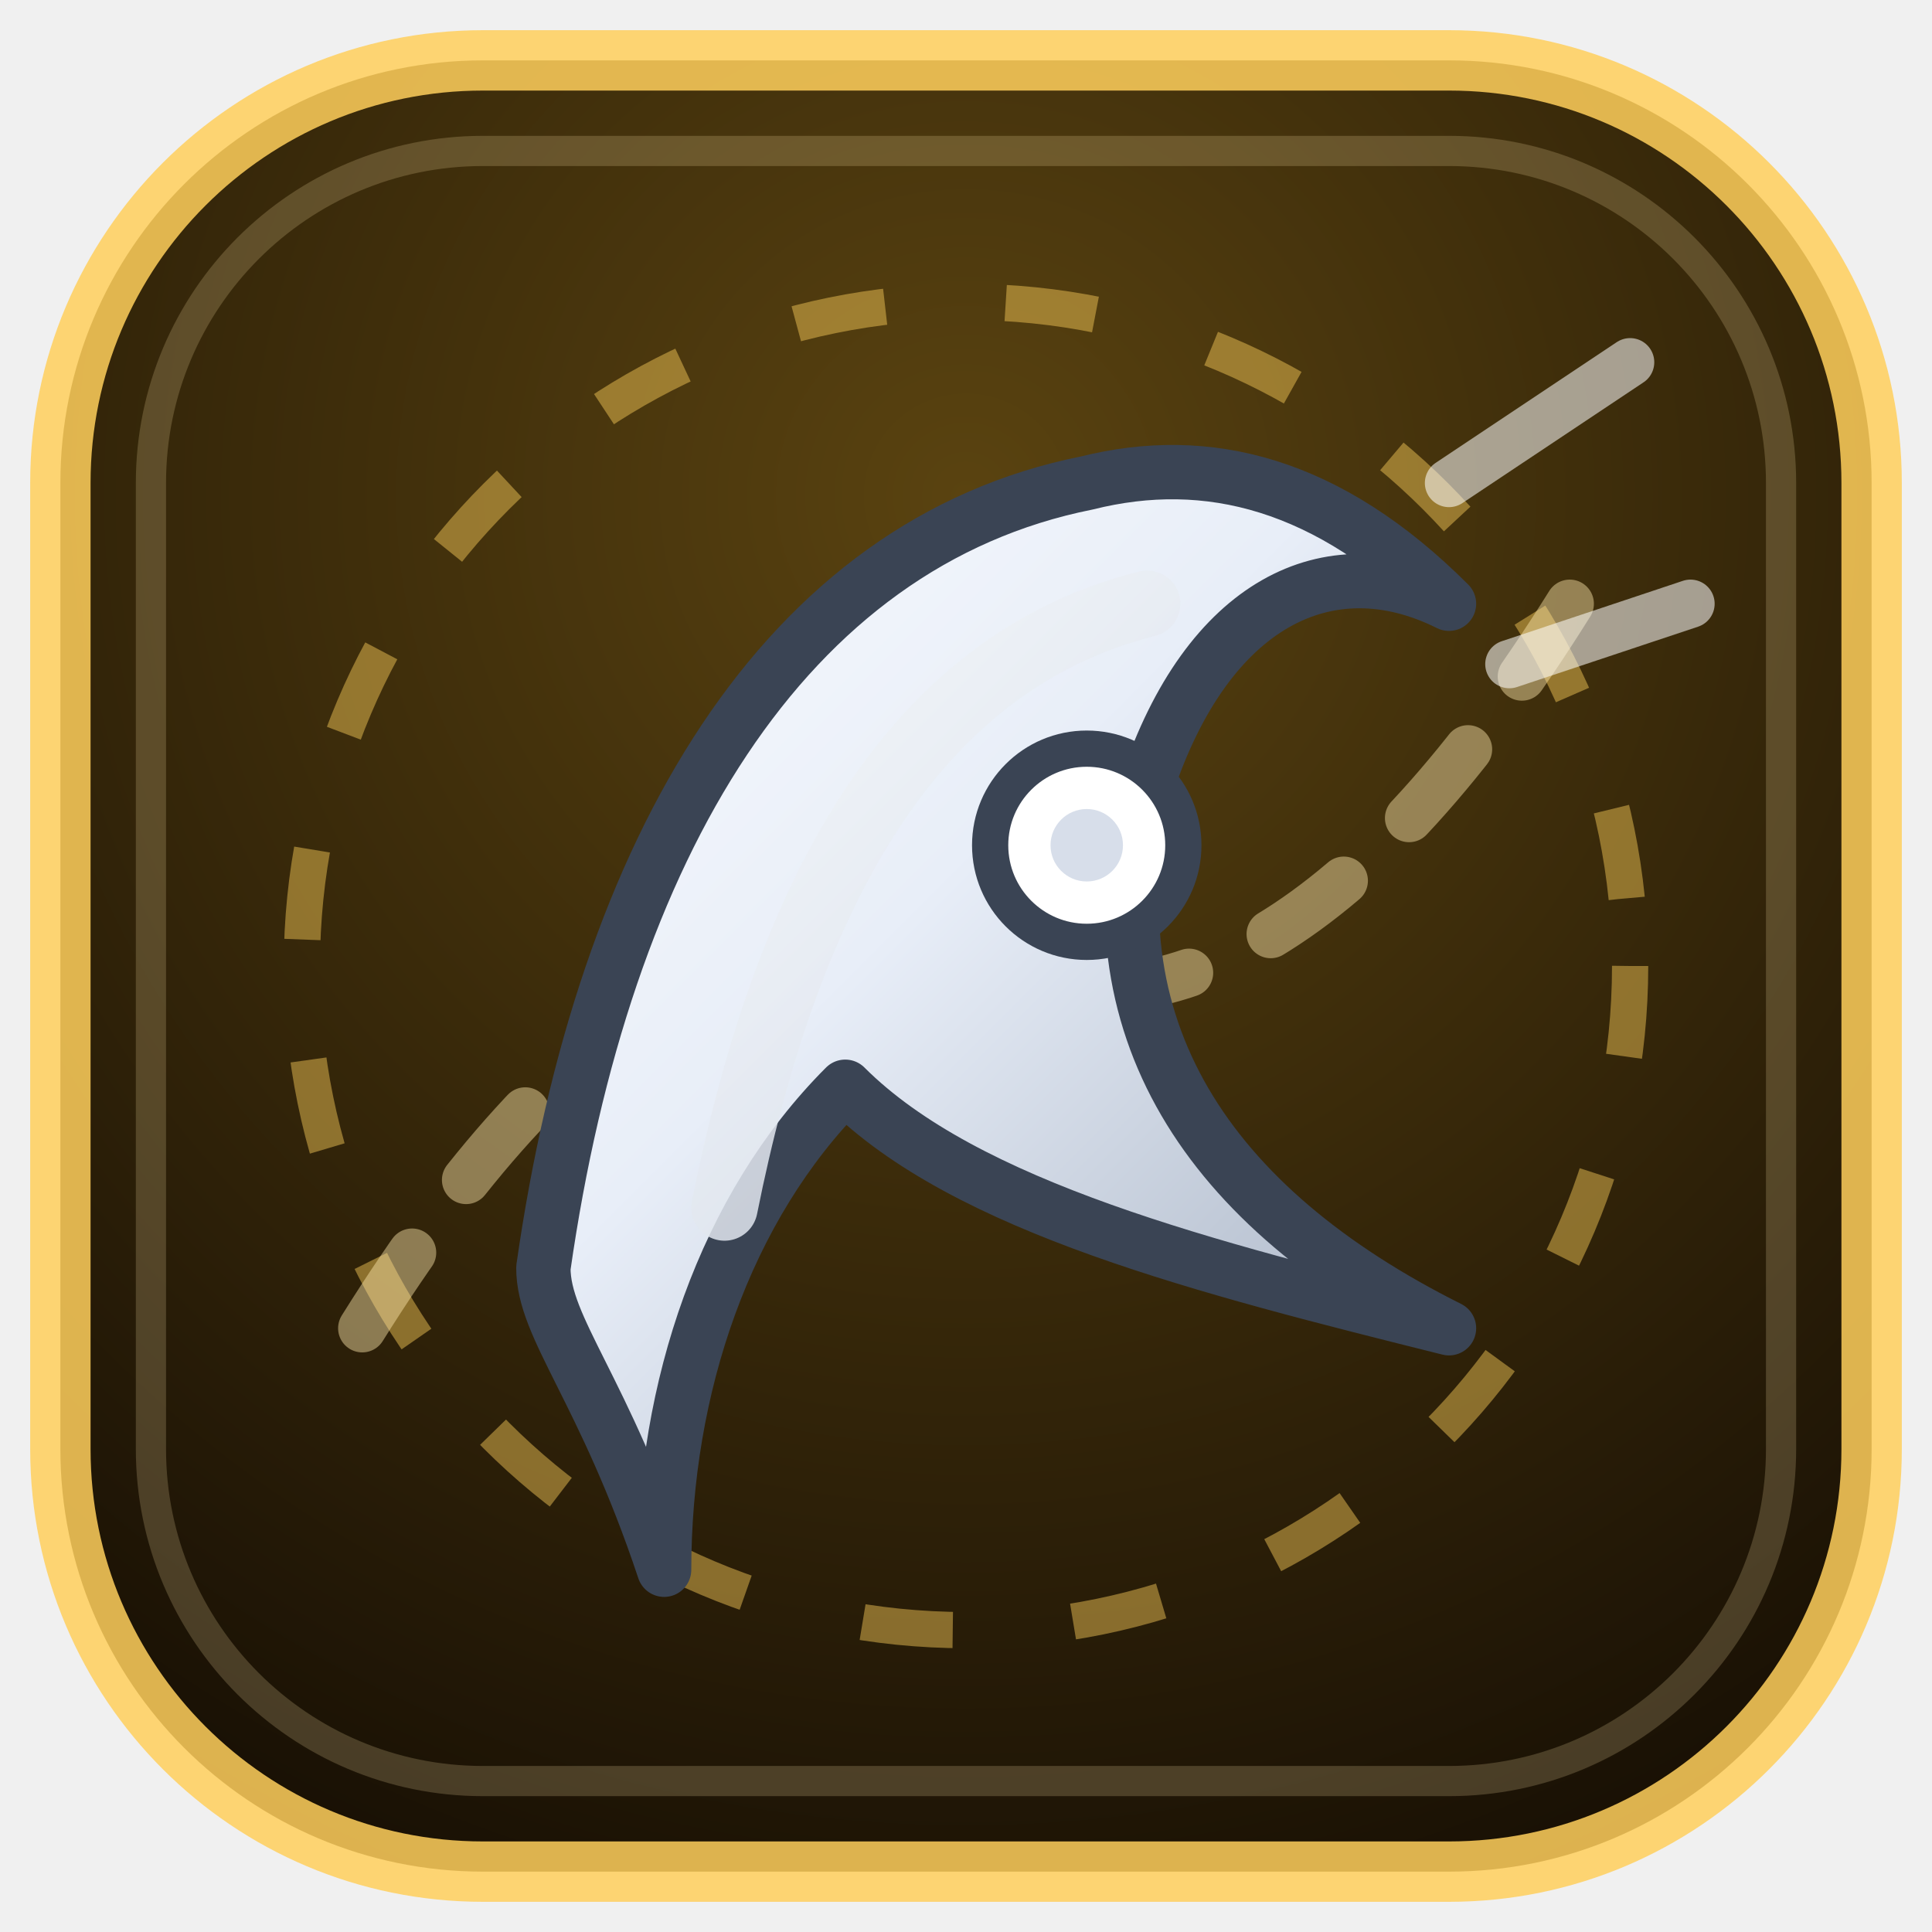
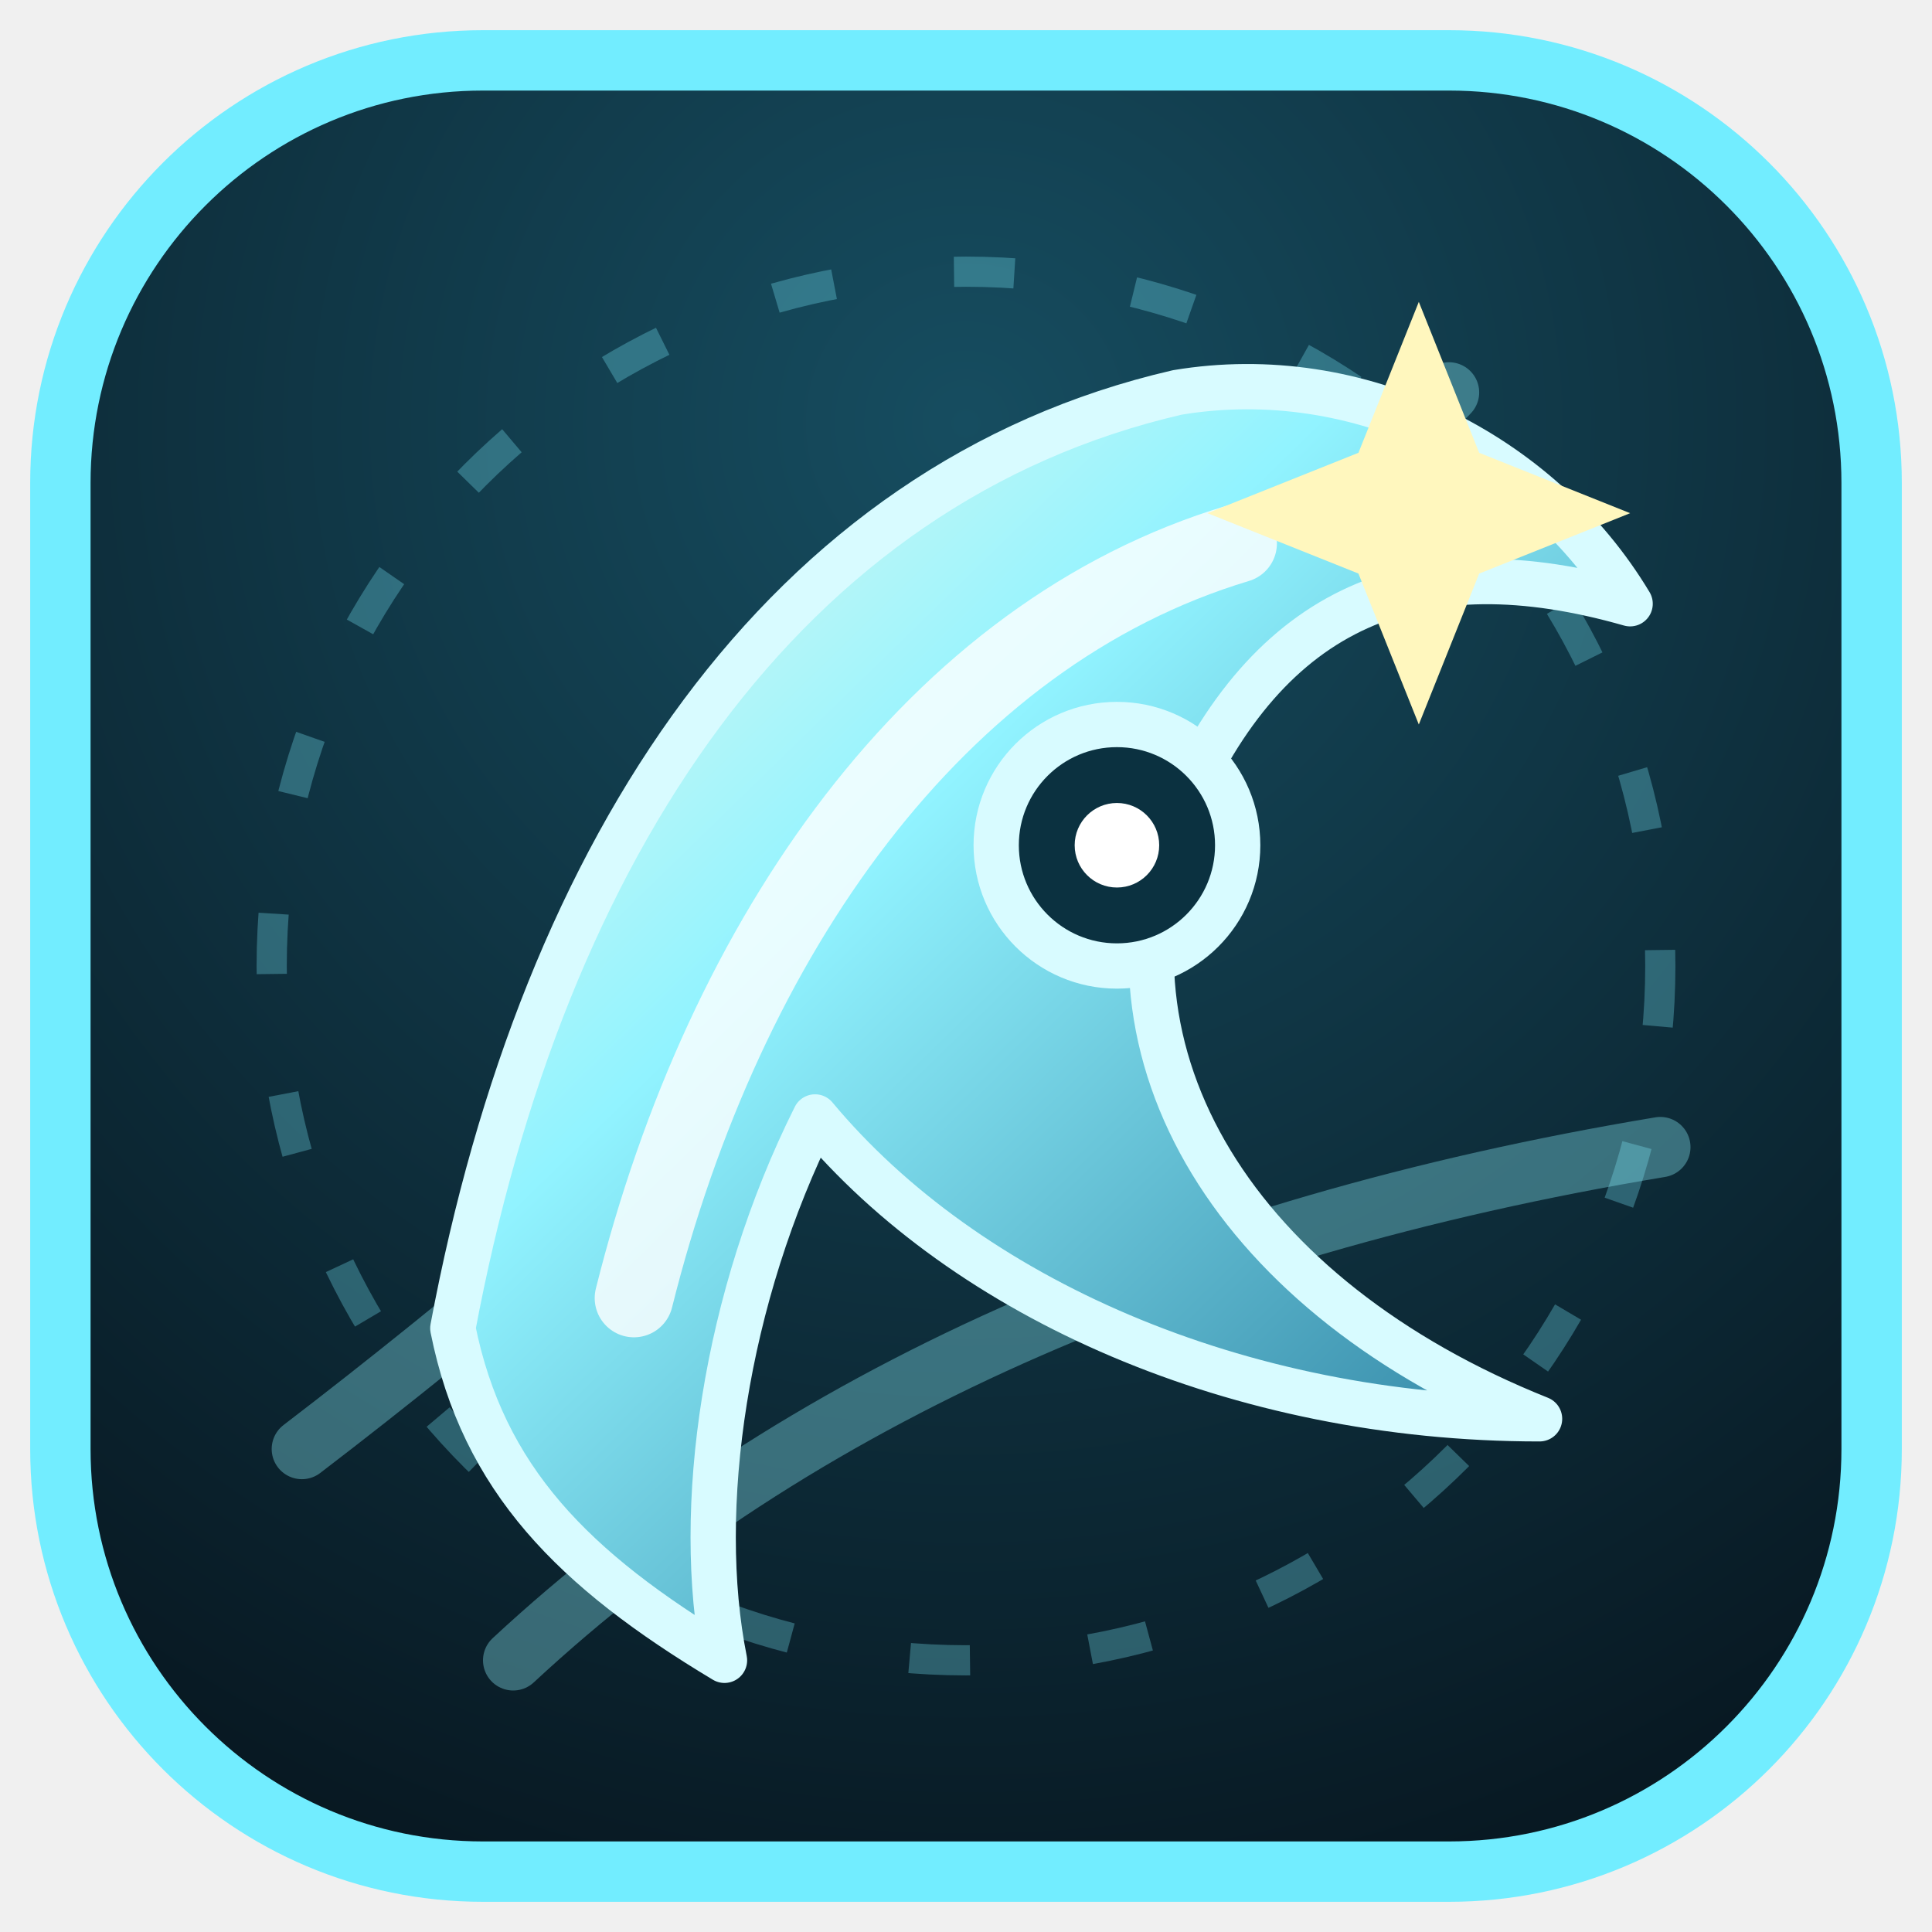
<svg xmlns="http://www.w3.org/2000/svg" viewBox="0 0 64 64" fill="none">
  <defs>
-     <radialGradient id="bg" cx="50%" cy="24%" r="84%">
-       <stop offset="0" stop-color="#5a4310" />
-       <stop offset="1" stop-color="#170f04" />
+     <radialGradient id="b" cx="50%" cy="20%" r="90%">
+       <stop stop-color="#164d60" />
+       <stop offset="1" stop-color="#07151e" />
    </radialGradient>
-     <linearGradient id="ivory" x1="14" y1="12" x2="52" y2="50" gradientUnits="userSpaceOnUse">
-       <stop stop-color="#ffffff" />
-       <stop offset=".45" stop-color="#e8eef8" />
-       <stop offset="1" stop-color="#9aa6b8" />
+     <linearGradient id="g" x1="12" y1="12" x2="51" y2="52" gradientUnits="userSpaceOnUse">
+       <stop stop-color="#fffbe8" />
+       <stop offset=".42" stop-color="#91f3ff" />
+       <stop offset="1" stop-color="#287a9b" />
    </linearGradient>
-     <linearGradient id="edge" x1="18" y1="18" x2="46" y2="46" gradientUnits="userSpaceOnUse">
-       <stop stop-color="#ffffff" />
-       <stop offset="1" stop-color="#c5d0e0" />
-     </linearGradient>
+     <filter id="glow">
+       <feGaussianBlur stdDeviation="2.2" />
+     </filter>
  </defs>
-   <rect x="2" y="2" width="60" height="60" rx="14" fill="url(#bg)" stroke="#ffcf5c" stroke-width="2" stroke-opacity=".85" />
-   <rect x="5" y="5" width="54" height="54" rx="11" stroke="#ffe9ad" stroke-opacity=".2" />
-   <circle cx="32" cy="32" r="22" stroke="#ffd15c" stroke-width="1.2" stroke-dasharray="3 4" stroke-opacity=".45" />
-   <path d="M12 44 Q22 28 32 32 Q42 36 52 20" stroke="#ffe9ad" stroke-width="1.6" stroke-linecap="round" stroke-opacity=".45" stroke-dasharray="3 3" />
-   <path d="M48 16 L54 12 M50 22 L56 20" stroke="#fff" stroke-width="1.6" stroke-linecap="round" stroke-opacity=".55" />
-   <path d="M18 42 C20 28 26 18 36 16 C40 15 44 16 48 20 C44 18 40 20 38 26 C36 34 40 40 48 44 C40 42 32 40 28 36 C24 40 22 46 22 52 C20 46 18 44 18 42 Z" fill="url(#ivory)" stroke="#3a4454" stroke-width="1.8" stroke-linejoin="round" />
-   <path d="M24 40 C26 30 30 22 38 20" stroke="url(#edge)" stroke-width="2.2" stroke-linecap="round" stroke-opacity=".85" />
-   <circle cx="36" cy="28" r="3.2" fill="#fff" stroke="#3a4454" stroke-width="1.2" />
-   <circle cx="36" cy="28" r="1.2" fill="#d7deea" />
+   <rect x="2" y="2" width="60" height="60" rx="14" fill="url(#b)" stroke="#72edff" stroke-width="2" />
+   <circle cx="32" cy="32" r="23" stroke="#7beeff" stroke-opacity=".3" stroke-dasharray="2 4" />
+   <path d="M10 48 Q27 35 48 13 M17 55 Q31 42 55 38" stroke="#8ff4ff" stroke-width="2" opacity=".35" stroke-linecap="round" />
+   <path d="M15 44 C18 28 26 16 39 13 C45 12 51 15 54 20 C47 18 42 20 39 27 C36 35 41 43 51 47 C41 47 32 43 27 37 C24 43 23 50 24 55 C19 52 16 49 15 44Z" fill="url(#g)" stroke="#d8fbff" stroke-width="1.5" stroke-linejoin="round" />
+   <path d="M21 43 C24 31 31 21 41 18" stroke="#fff" stroke-width="2.6" stroke-linecap="round" opacity=".8" />
+   <circle cx="37" cy="28" r="4" fill="#0b3140" stroke="#d8fbff" stroke-width="1.5" />
+   <circle cx="37" cy="28" r="1.4" fill="#fff" />
+   <path d="M47 10l2 5 5 2-5 2-2 5-2-5-5-2 5-2z" fill="#fff7be" />
</svg>
